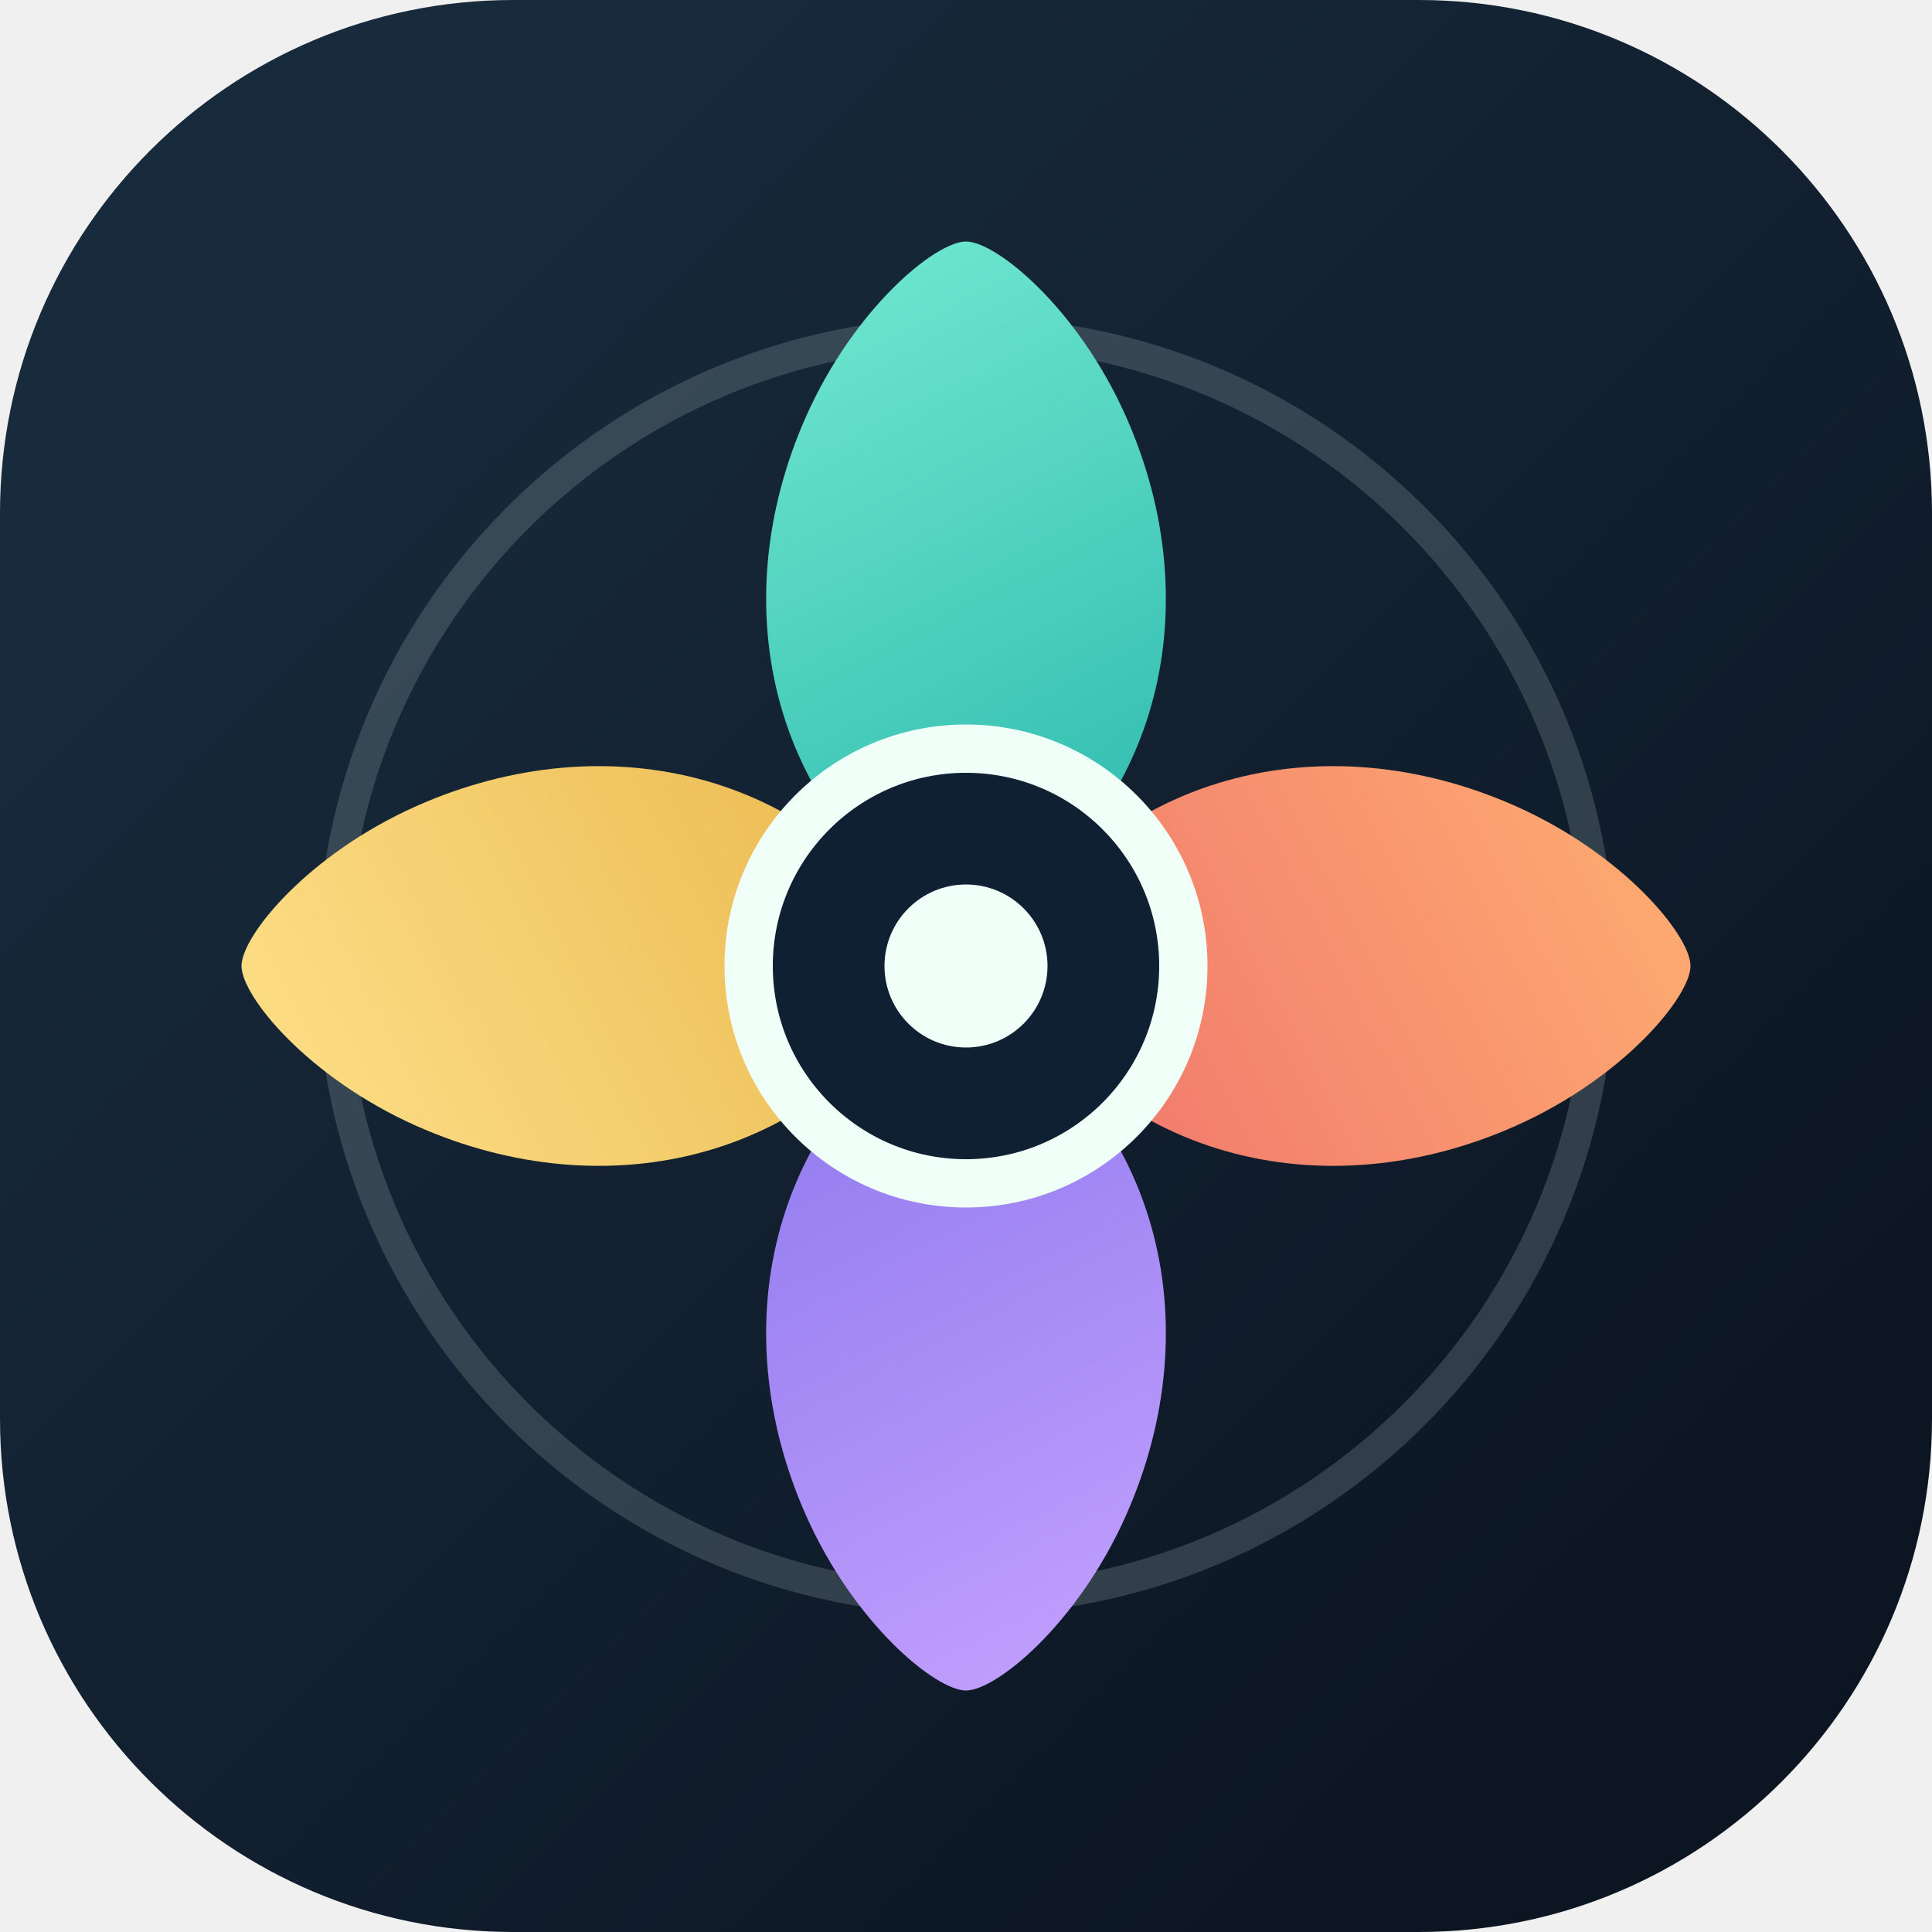
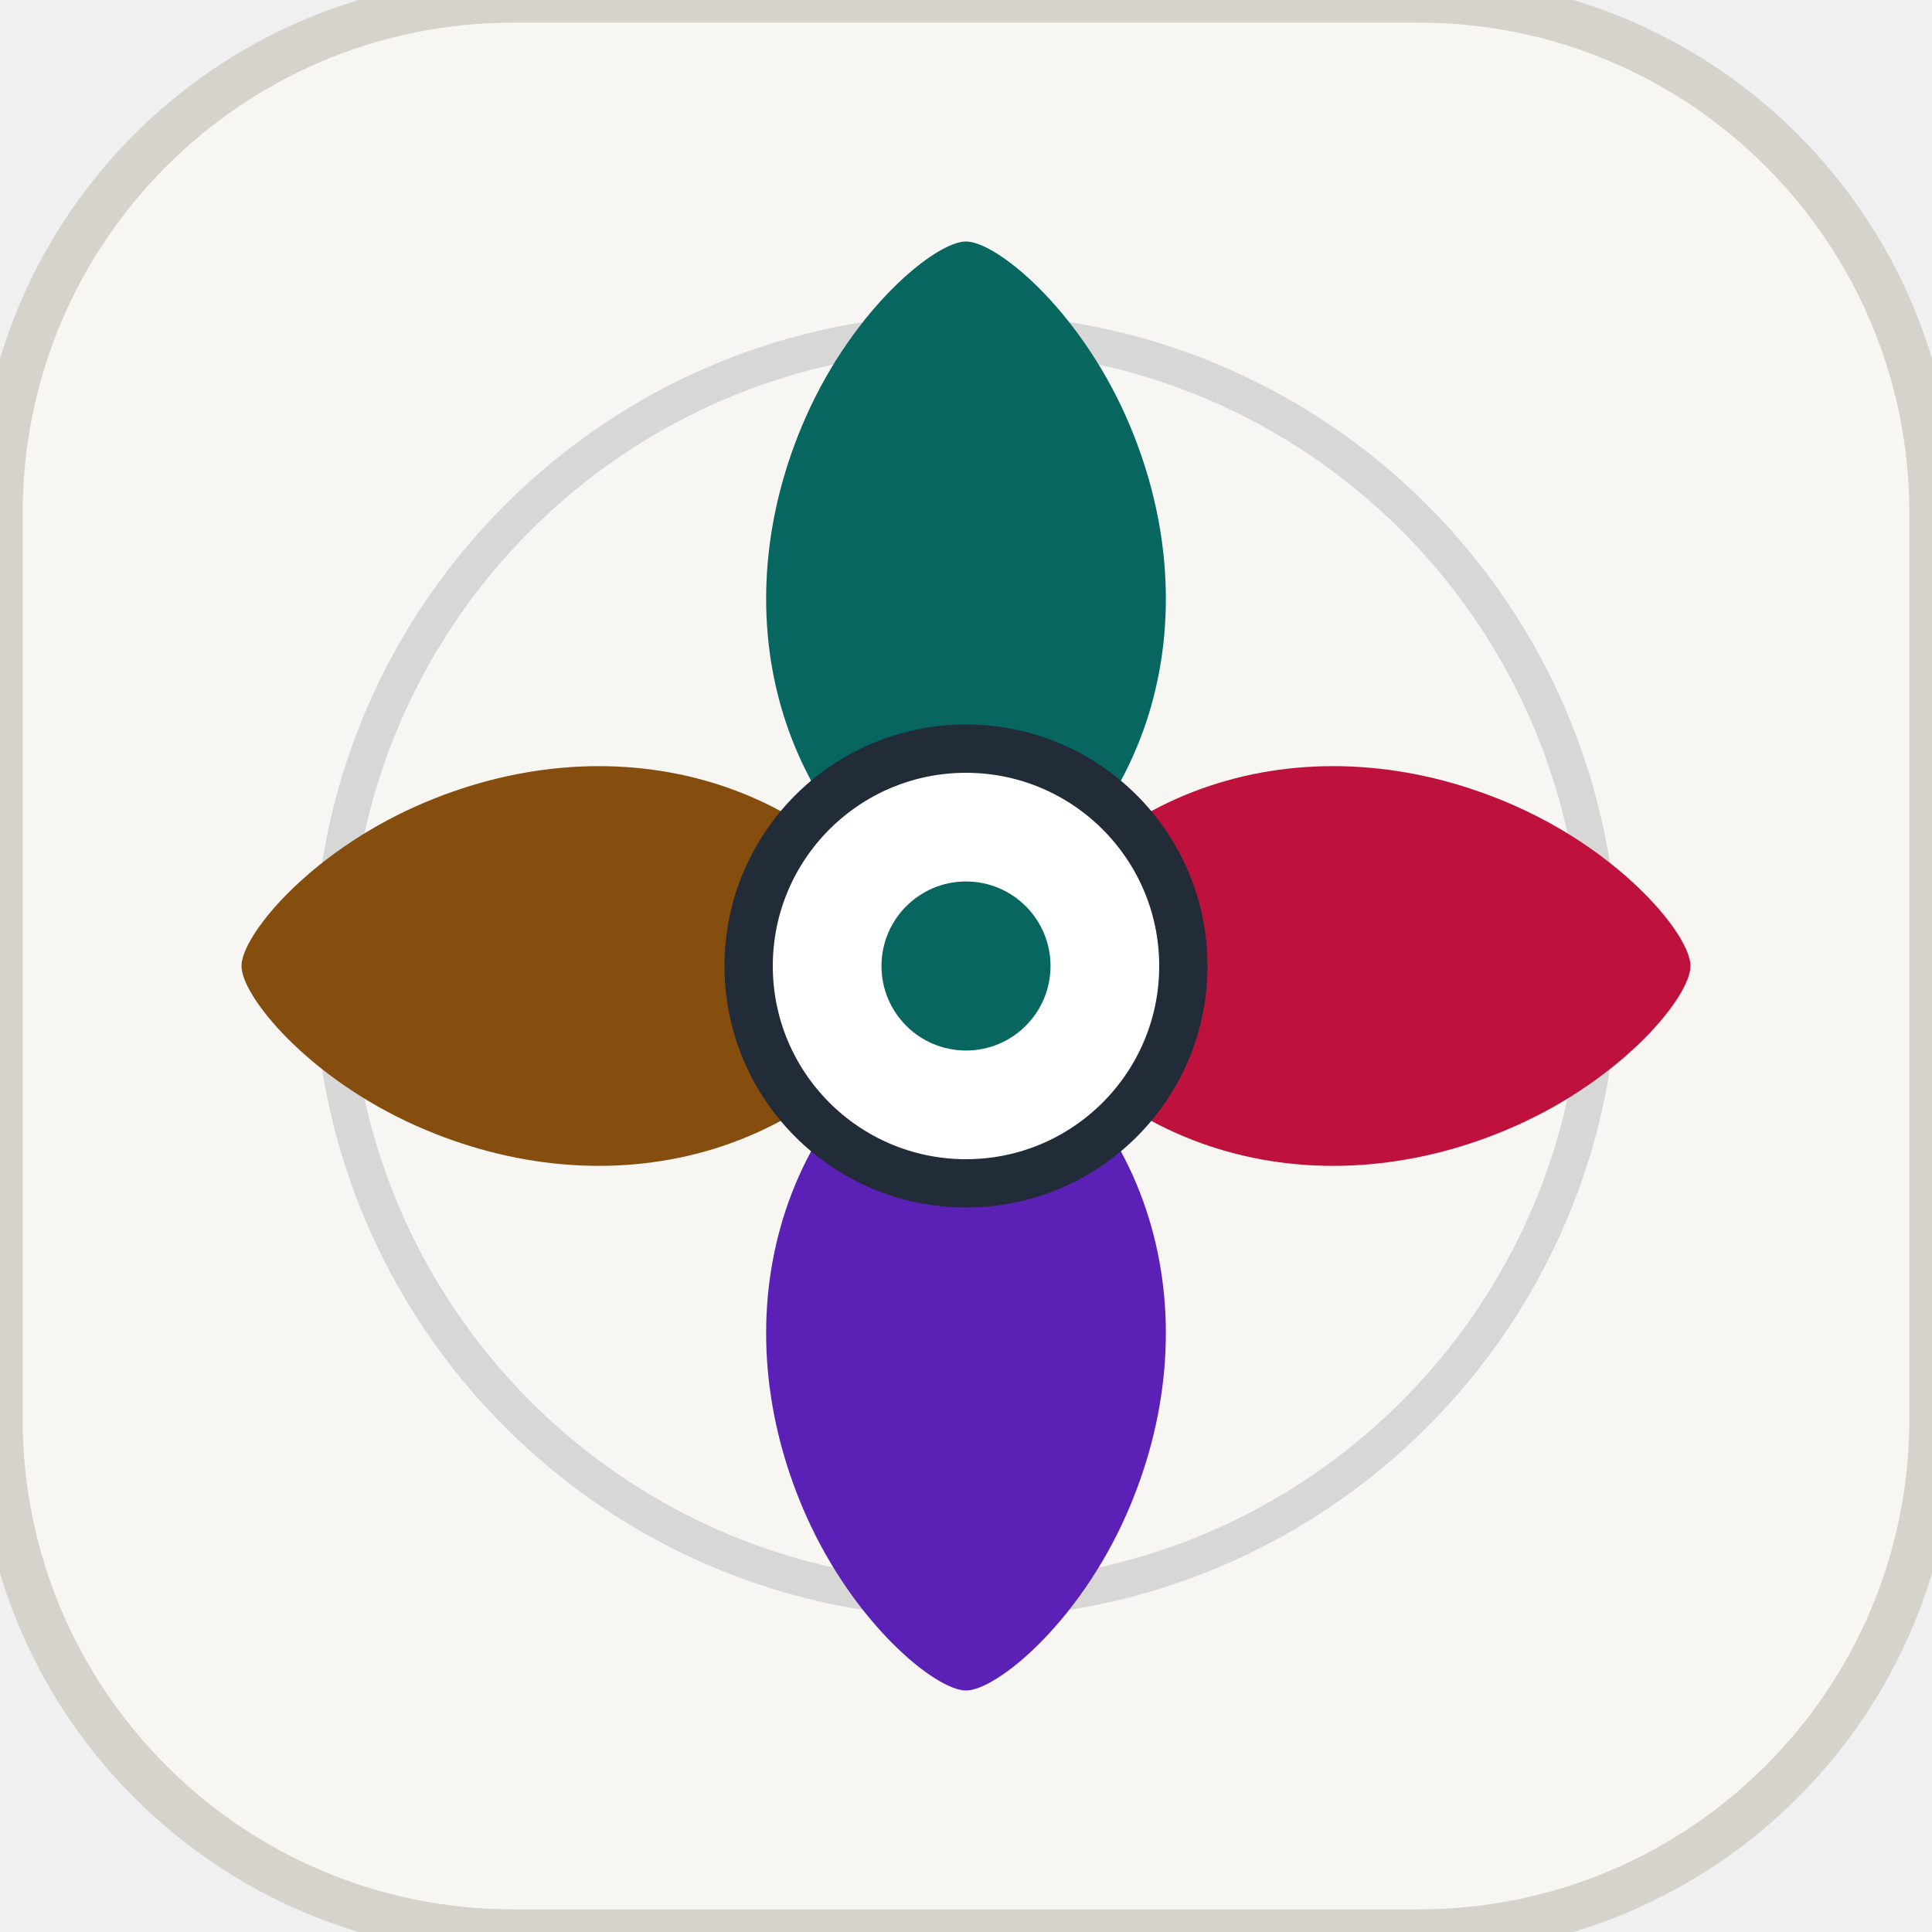
<svg xmlns="http://www.w3.org/2000/svg" viewBox="0 0 64 64" role="img" aria-labelledby="title desc">
  <defs>
-     <linearGradient id="field" x1="8" y1="8" x2="56" y2="56" gradientUnits="userSpaceOnUse">
-       <stop stop-color="#182b3d" />
-       <stop offset="1" stop-color="#0c1522" />
-     </linearGradient>
-     <linearGradient id="teal" x1="25" y1="8" x2="37" y2="31" gradientUnits="userSpaceOnUse">
-       <stop stop-color="#74ead1" />
-       <stop offset="1" stop-color="#2bb8ad" />
-     </linearGradient>
-     <linearGradient id="coral" x1="56" y1="25" x2="33" y2="37" gradientUnits="userSpaceOnUse">
-       <stop stop-color="#ffb071" />
-       <stop offset="1" stop-color="#ef736d" />
-     </linearGradient>
-     <linearGradient id="violet" x1="39" y1="56" x2="27" y2="33" gradientUnits="userSpaceOnUse">
-       <stop stop-color="#c5a2ff" />
-       <stop offset="1" stop-color="#8d78ed" />
-     </linearGradient>
-     <linearGradient id="amber" x1="8" y1="39" x2="31" y2="27" gradientUnits="userSpaceOnUse">
-       <stop stop-color="#ffe18b" />
-       <stop offset="1" stop-color="#e9b84e" />
-     </linearGradient>
-     <radialGradient id="halo" cx="0" cy="0" r="1" gradientTransform="translate(32 32) scale(22)">
-       <stop stop-color="#77e6d1" stop-opacity=".18" />
-       <stop offset="1" stop-color="#77e6d1" stop-opacity="0" />
+     <radialGradient id="halo-light" cx="0" cy="0" r="1" gradientTransform="translate(32 32) scale(24)">
+       <stop stop-color="#076660" stop-opacity=".15" />
+       <stop stop-color="#076660" stop-opacity="0" />
    </radialGradient>
  </defs>
-   <style>
- 		@media all {
- 			.field { fill: #f1f5f9; stroke: #cbd5e1; stroke-width: 1.5px; }
- 			.orbit-ring { stroke: #0f172a; stroke-opacity: .15; }
- 			.hub { fill: #ffffff; stroke: #0f172a; }
- 			.core { fill: #08736c; }
- 		}
- 	</style>
-   <rect width="64" height="64" rx="17" fill="url(#field)" class="field" />
-   <circle cx="32" cy="32" r="23" fill="url(#halo)" />
-   <g fill="none" stroke="#e8fff8" stroke-opacity=".16" stroke-width="1" class="orbit-ring">
-     <circle cx="32" cy="32" r="21" />
-     <path d="M32 10v44M10 32h44" />
-   </g>
-   <path d="M32 31C25.5 27.3 23.9 20.1 26.7 13.8 28.3 10.2 31 8 32 8c1 0 3.7 2.2 5.3 5.8 2.8 6.3 1.2 13.5-5.3 17.2Z" fill="url(#teal)" />
-   <path d="M33 32C36.7 25.5 43.9 23.9 50.2 26.7 53.8 28.3 56 31 56 32c0 1-2.2 3.7-5.8 5.3-6.3 2.8-13.5 1.2-17.2-5.3Z" fill="url(#coral)" />
-   <path d="M32 33C38.5 36.7 40.1 43.9 37.3 50.2 35.7 53.8 33 56 32 56c-1 0-3.7-2.2-5.3-5.8-2.8-6.3-1.2-13.5 5.3-17.2Z" fill="url(#violet)" />
-   <path d="M31 32C27.3 38.5 20.1 40.1 13.8 37.3 10.2 35.7 8 33 8 32c0-1 2.2-3.7 5.8-5.3 6.3-2.8 13.5-1.2 17.2 5.3Z" fill="url(#amber)" />
-   <circle cx="32" cy="32" r="7.2" fill="#102033" stroke="#f1fff9" stroke-width="1.6" class="hub" />
-   <circle cx="32" cy="32" r="2.7" fill="#f1fff9" class="core" />
+   <rect width="64" height="64" rx="17" fill="#f7f6f2" stroke="#d5d3cb" stroke-width="1.5" />
+   <circle cx="32" cy="32" r="23" fill="url(#halo-light)" />
+   <circle cx="32" cy="32" r="21" fill="none" stroke="#222b38" stroke-opacity=".15" stroke-width="1.2" />
+   <path d="M32 31C25.5 27.3 23.9 20.1 26.7 13.8 28.3 10.2 31 8 32 8c1 0 3.7 2.2 5.3 5.8 2.8 6.3 1.2 13.5-5.3 17.2Z" fill="#076660" />
+   <path d="M33 32C36.7 25.5 43.9 23.9 50.2 26.7 53.8 28.3 56 31 56 32c0 1-2.2 3.7-5.8 5.3-6.3 2.8-13.5 1.2-17.2-5.3Z" fill="#be123c" />
+   <path d="M32 33C38.5 36.7 40.1 43.9 37.3 50.2 35.7 53.8 33 56 32 56c-1 0-3.7-2.2-5.3-5.8-2.8-6.3-1.2-13.5 5.3-17.2Z" fill="#5b21b6" />
+   <path d="M31 32C27.3 38.5 20.1 40.1 13.8 37.3 10.2 35.7 8 33 8 32c0-1 2.2-3.7 5.8-5.3 6.3-2.8 13.5-1.2 17.2 5.3Z" fill="#854d0e" />
+   <circle cx="32" cy="32" r="7.2" fill="#ffffff" stroke="#222b38" stroke-width="1.6" />
+   <circle cx="32" cy="32" r="2.8" fill="#076660" />
</svg>
